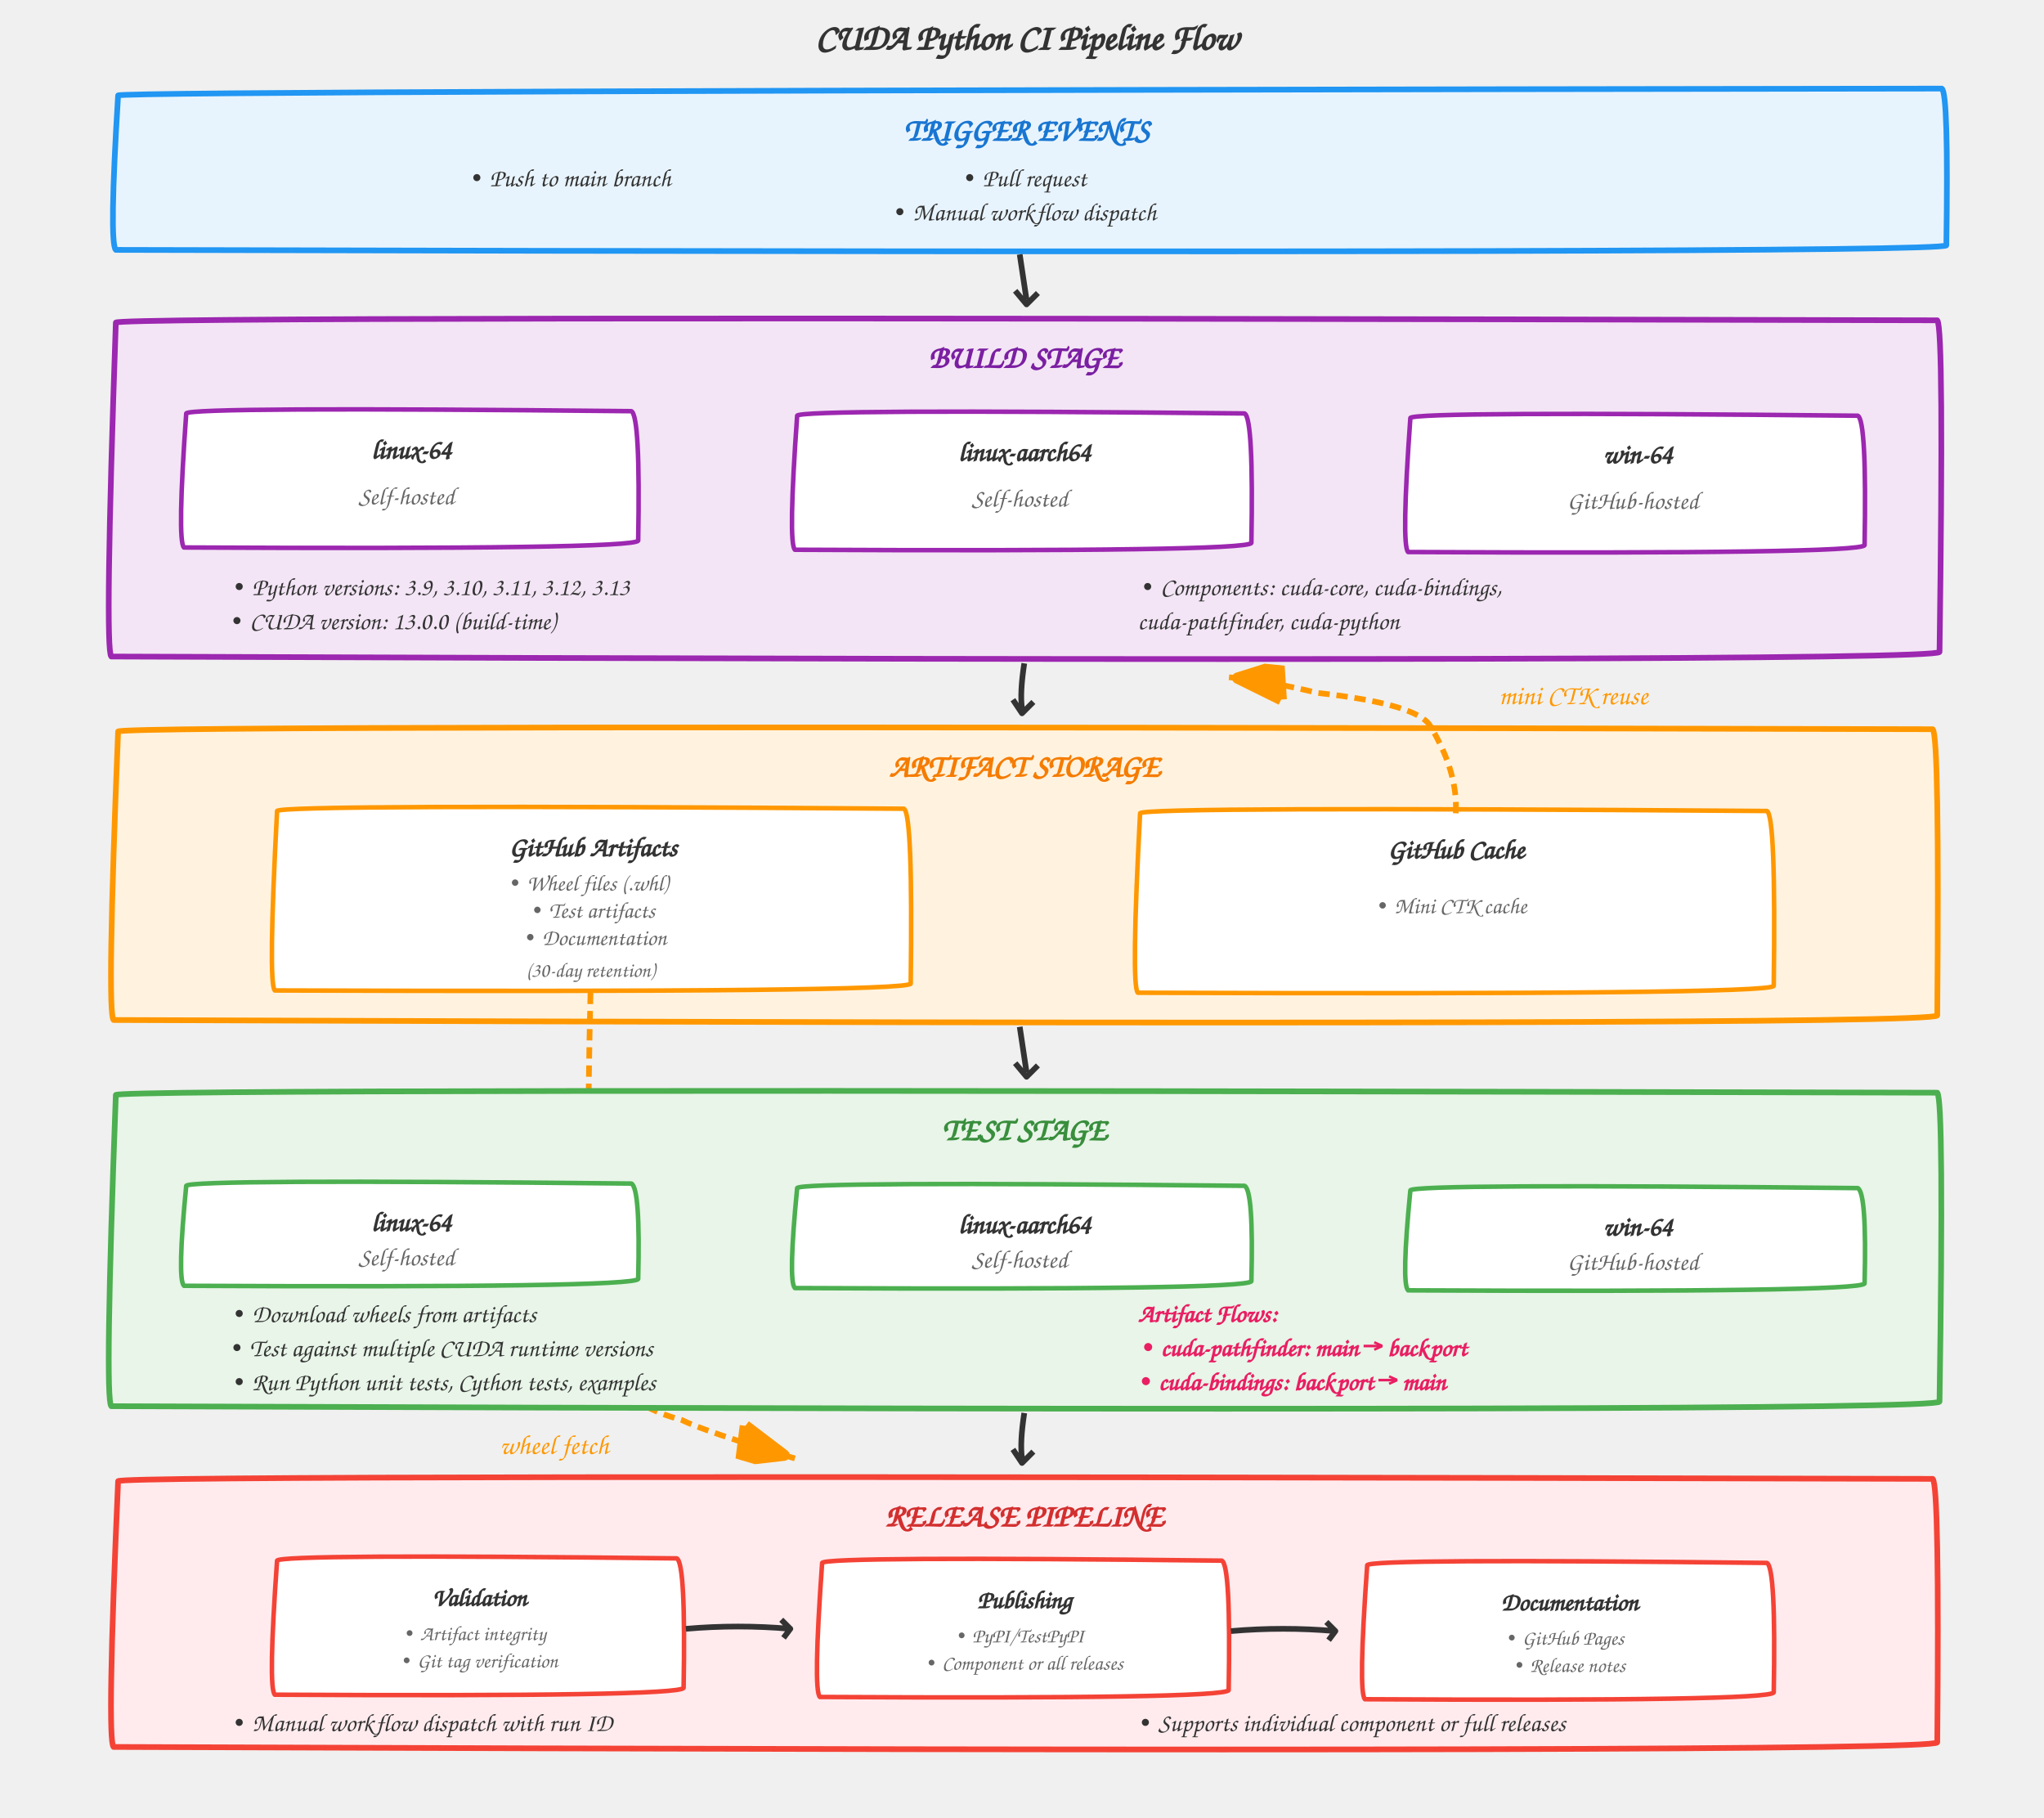
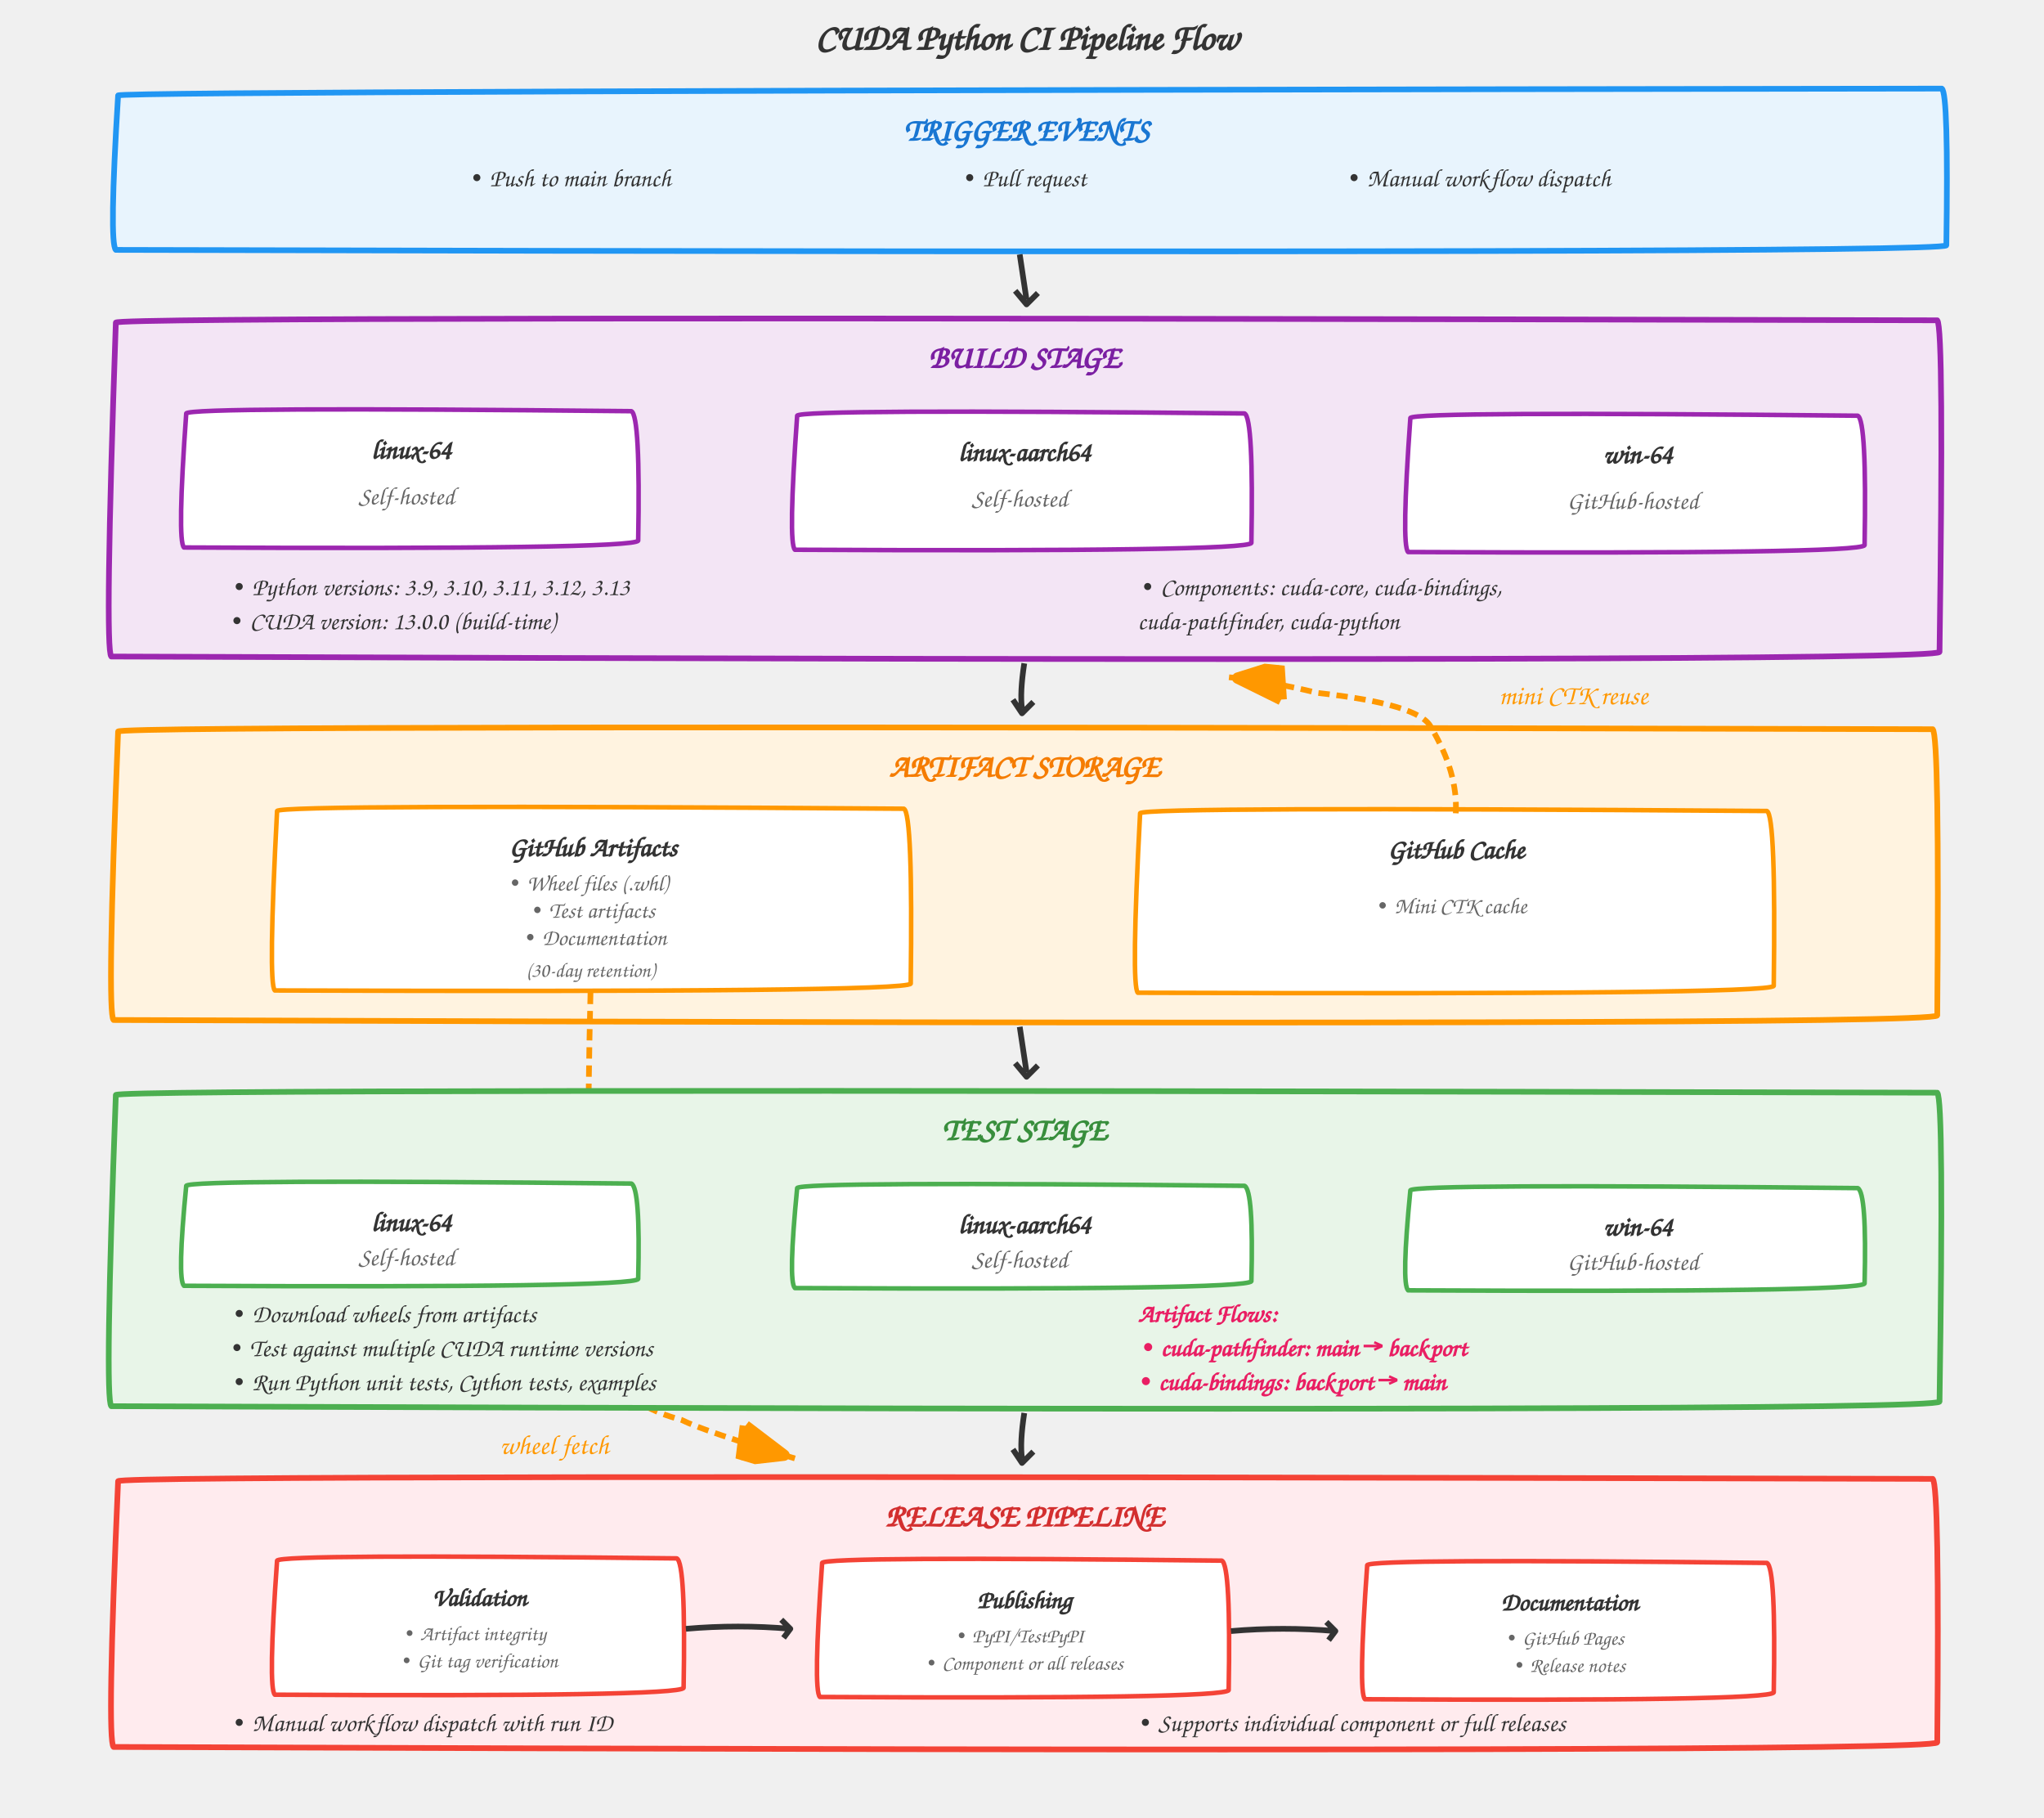
<svg xmlns="http://www.w3.org/2000/svg" viewBox="0 0 900 800" style="background-color: white;">
  <defs>
    <marker id="rougharrow" markerWidth="12" markerHeight="10" refX="11" refY="5" orient="auto">
      <path d="M1,2 L9,5 L2,8 L1,2" fill="none" stroke="#333" stroke-width="2" stroke-linejoin="round" />
    </marker>
    <marker id="orangearrow" markerWidth="12" markerHeight="8" refX="11" refY="5" orient="auto">
      <path d="M1,2 L9,5 L2,8 L1,2" fill="#FF9800" stroke="#FF9800" stroke-width="2" stroke-linejoin="round" />
    </marker>
  </defs>
  <text x="452" y="22" text-anchor="middle" font-family="Comic Sans MS, cursive, sans-serif" font-size="16" font-weight="bold" fill="#333">CUDA Python CI Pipeline Flow</text>
  <path d="M52,42 Q53,40 855,39 Q858,41 857,108 Q855,112 51,110 Q48,107 52,42 Z" fill="#e8f4fd" stroke="#2196F3" stroke-width="2.5" stroke-linejoin="round" />
  <text x="452" y="62" text-anchor="middle" font-family="Comic Sans MS, cursive, sans-serif" font-size="14" font-weight="bold" fill="#1976D2">TRIGGER EVENTS</text>
  <text x="251" y="82" text-anchor="middle" font-family="Comic Sans MS, cursive, sans-serif" font-size="11" fill="#333">• Push to main branch</text>
  <text x="451" y="82" text-anchor="middle" font-family="Comic Sans MS, cursive, sans-serif" font-size="11" fill="#333">• Pull request</text>
-   <text x="451" y="97" text-anchor="middle" font-family="Comic Sans MS, cursive, sans-serif" font-size="11" fill="#333">• Manual workflow dispatch</text>
+   <text x="651" y="82" text-anchor="middle" font-family="Comic Sans MS, cursive, sans-serif" font-size="11" fill="#333">• Manual workflow dispatch</text>
  <path d="M449,112 Q451,125 452,132 M447,128 L452,134 L457,129" stroke="#333" stroke-width="2.5" fill="none" stroke-linejoin="round" />
  <path d="M51,142 Q52,139 853,141 Q856,144 854,287 Q852,292 49,289 Q46,286 51,142 Z" fill="#f3e5f5" stroke="#9C27B0" stroke-width="2.5" stroke-linejoin="round" />
  <text x="451" y="162" text-anchor="middle" font-family="Comic Sans MS, cursive, sans-serif" font-size="14" font-weight="bold" fill="#7B1FA2">BUILD STAGE</text>
  <path d="M82,182 Q83,179 278,181 Q282,183 281,238 Q279,242 81,241 Q78,238 82,182 Z" fill="white" stroke="#9C27B0" stroke-width="2" stroke-linejoin="round" />
  <text x="181" y="202" text-anchor="middle" font-family="Comic Sans MS, cursive, sans-serif" font-size="12" font-weight="bold" fill="#333">linux-64</text>
  <text x="179" y="222" text-anchor="middle" font-family="Comic Sans MS, cursive, sans-serif" font-size="11" fill="#666">Self-hosted</text>
  <path d="M351,183 Q352,180 548,182 Q552,184 551,239 Q549,243 350,242 Q347,239 351,183 Z" fill="white" stroke="#9C27B0" stroke-width="2" stroke-linejoin="round" />
  <text x="451" y="203" text-anchor="middle" font-family="Comic Sans MS, cursive, sans-serif" font-size="12" font-weight="bold" fill="#333">linux-aarch64</text>
  <text x="449" y="223" text-anchor="middle" font-family="Comic Sans MS, cursive, sans-serif" font-size="11" fill="#666">Self-hosted</text>
  <path d="M621,184 Q622,181 818,183 Q822,185 821,240 Q819,244 620,243 Q617,240 621,184 Z" fill="white" stroke="#9C27B0" stroke-width="2" stroke-linejoin="round" />
  <text x="721" y="204" text-anchor="middle" font-family="Comic Sans MS, cursive, sans-serif" font-size="12" font-weight="bold" fill="#333">win-64</text>
  <text x="719" y="224" text-anchor="middle" font-family="Comic Sans MS, cursive, sans-serif" font-size="11" fill="#666">GitHub-hosted</text>
  <text x="102" y="262" text-anchor="start" font-family="Comic Sans MS, cursive, sans-serif" font-size="11" fill="#333">• Python versions: 3.9, 3.10, 3.11, 3.12, 3.13</text>
  <text x="101" y="277" text-anchor="start" font-family="Comic Sans MS, cursive, sans-serif" font-size="11" fill="#333">• CUDA version: 13.0.0 (build-time)</text>
  <text x="502" y="262" text-anchor="start" font-family="Comic Sans MS, cursive, sans-serif" font-size="11" fill="#333">• Components: cuda-core, cuda-bindings,</text>
  <text x="501" y="277" text-anchor="start" font-family="Comic Sans MS, cursive, sans-serif" font-size="11" fill="#333">  cuda-pathfinder, cuda-python</text>
  <path d="M451,292 Q449,305 450,312 M446,308 L450,314 L455,309" stroke="#333" stroke-width="2.5" fill="none" stroke-linejoin="round" />
  <path d="M52,322 Q53,319 851,321 Q854,324 853,447 Q851,452 50,449 Q47,446 52,322 Z" fill="#fff3e0" stroke="#FF9800" stroke-width="2.5" stroke-linejoin="round" />
  <text x="451" y="342" text-anchor="middle" font-family="Comic Sans MS, cursive, sans-serif" font-size="14" font-weight="bold" fill="#F57C00">ARTIFACT STORAGE</text>
  <path d="M122,357 Q123,354 398,356 Q402,358 401,433 Q399,437 121,436 Q118,433 122,357 Z" fill="white" stroke="#FF9800" stroke-width="2" stroke-linejoin="round" />
  <text x="261" y="377" text-anchor="middle" font-family="Comic Sans MS, cursive, sans-serif" font-size="12" font-weight="bold" fill="#333">GitHub Artifacts</text>
  <text x="259" y="392" text-anchor="middle" font-family="Comic Sans MS, cursive, sans-serif" font-size="10" fill="#666">• Wheel files (.whl)</text>
  <text x="261" y="404" text-anchor="middle" font-family="Comic Sans MS, cursive, sans-serif" font-size="10" fill="#666">• Test artifacts</text>
  <text x="262" y="416" text-anchor="middle" font-family="Comic Sans MS, cursive, sans-serif" font-size="10" fill="#666">• Documentation</text>
  <text x="260" y="430" text-anchor="middle" font-family="Comic Sans MS, cursive, sans-serif" font-size="9" fill="#666">(30-day retention)</text>
  <path d="M502,358 Q503,355 778,357 Q782,359 781,434 Q779,438 501,437 Q498,434 502,358 Z" fill="white" stroke="#FF9800" stroke-width="2" stroke-linejoin="round" />
  <text x="641" y="378" text-anchor="middle" font-family="Comic Sans MS, cursive, sans-serif" font-size="12" font-weight="bold" fill="#333">GitHub Cache</text>
  <text x="639" y="402" text-anchor="middle" font-family="Comic Sans MS, cursive, sans-serif" font-size="10" fill="#666">• Mini CTK cache</text>
  <path d="M449,452 Q451,465 452,472 M447,468 L452,474 L457,469" stroke="#333" stroke-width="2.5" fill="none" stroke-linejoin="round" />
  <path d="M641,358 Q642,340 630,320 Q625,310 580,305 Q560,300 540,298" stroke="#FF9800" stroke-width="2.5" fill="none" stroke-linejoin="round" marker-end="url(#orangearrow)" stroke-dasharray="5,3" />
  <text x="660" y="310" font-family="Comic Sans MS, cursive, sans-serif" font-size="12" fill="#FF9800">mini CTK reuse</text>
  <path d="M260,437 Q258,520 260,580 Q262,615 300,625 Q310,630 350,642" stroke="#FF9800" stroke-width="2.5" fill="none" stroke-linejoin="round" marker-end="url(#orangearrow)" stroke-dasharray="5,3" />
  <text x="220" y="640" font-family="Comic Sans MS, cursive, sans-serif" font-size="12" fill="#FF9800">wheel fetch</text>
  <path d="M51,482 Q52,479 853,481 Q856,484 854,617 Q852,622 49,619 Q46,616 51,482 Z" fill="#e8f5e8" stroke="#4CAF50" stroke-width="2.5" stroke-linejoin="round" />
  <text x="451" y="502" text-anchor="middle" font-family="Comic Sans MS, cursive, sans-serif" font-size="14" font-weight="bold" fill="#388E3C">TEST STAGE</text>
  <path d="M82,522 Q83,519 278,521 Q282,523 281,563 Q279,567 81,566 Q78,563 82,522 Z" fill="white" stroke="#4CAF50" stroke-width="2" stroke-linejoin="round" />
  <text x="181" y="542" text-anchor="middle" font-family="Comic Sans MS, cursive, sans-serif" font-size="12" font-weight="bold" fill="#333">linux-64</text>
  <text x="179" y="557" text-anchor="middle" font-family="Comic Sans MS, cursive, sans-serif" font-size="11" fill="#666">Self-hosted</text>
  <path d="M351,523 Q352,520 548,522 Q552,524 551,564 Q549,568 350,567 Q347,564 351,523 Z" fill="white" stroke="#4CAF50" stroke-width="2" stroke-linejoin="round" />
  <text x="451" y="543" text-anchor="middle" font-family="Comic Sans MS, cursive, sans-serif" font-size="12" font-weight="bold" fill="#333">linux-aarch64</text>
  <text x="449" y="558" text-anchor="middle" font-family="Comic Sans MS, cursive, sans-serif" font-size="11" fill="#666">Self-hosted</text>
  <path d="M621,524 Q622,521 818,523 Q822,525 821,565 Q819,569 620,568 Q617,565 621,524 Z" fill="white" stroke="#4CAF50" stroke-width="2" stroke-linejoin="round" />
  <text x="721" y="544" text-anchor="middle" font-family="Comic Sans MS, cursive, sans-serif" font-size="12" font-weight="bold" fill="#333">win-64</text>
  <text x="719" y="559" text-anchor="middle" font-family="Comic Sans MS, cursive, sans-serif" font-size="11" fill="#666">GitHub-hosted</text>
  <text x="102" y="582" text-anchor="start" font-family="Comic Sans MS, cursive, sans-serif" font-size="11" fill="#333">• Download wheels from artifacts</text>
  <text x="101" y="597" text-anchor="start" font-family="Comic Sans MS, cursive, sans-serif" font-size="11" fill="#333">• Test against multiple CUDA runtime versions</text>
  <text x="102" y="612" text-anchor="start" font-family="Comic Sans MS, cursive, sans-serif" font-size="11" fill="#333">• Run Python unit tests, Cython tests, examples</text>
  <text x="501" y="582" text-anchor="start" font-family="Comic Sans MS, cursive, sans-serif" font-size="11" fill="#E91E63" font-weight="bold">Artifact Flows:</text>
  <text x="502" y="597" text-anchor="start" font-family="Comic Sans MS, cursive, sans-serif" font-size="11" fill="#E91E63" font-weight="bold">• cuda-pathfinder: main → backport</text>
  <text x="501" y="612" text-anchor="start" font-family="Comic Sans MS, cursive, sans-serif" font-size="11" fill="#E91E63" font-weight="bold">• cuda-bindings: backport → main</text>
  <path d="M451,622 Q449,635 450,642 M446,638 L450,644 L455,639" stroke="#333" stroke-width="2.5" fill="none" stroke-linejoin="round" />
  <path d="M52,652 Q53,649 851,651 Q854,654 853,767 Q851,772 50,769 Q47,766 52,652 Z" fill="#ffebee" stroke="#f44336" stroke-width="2.5" stroke-linejoin="round" />
  <text x="451" y="672" text-anchor="middle" font-family="Comic Sans MS, cursive, sans-serif" font-size="14" font-weight="bold" fill="#D32F2F">RELEASE PIPELINE</text>
  <path d="M122,687 Q123,684 298,686 Q302,688 301,743 Q299,747 121,746 Q118,743 122,687 Z" fill="white" stroke="#f44336" stroke-width="2" stroke-linejoin="round" />
  <text x="211" y="707" text-anchor="middle" font-family="Comic Sans MS, cursive, sans-serif" font-size="11" font-weight="bold" fill="#333">Validation</text>
  <text x="209" y="722" text-anchor="middle" font-family="Comic Sans MS, cursive, sans-serif" font-size="9" fill="#666">• Artifact integrity</text>
  <text x="211" y="734" text-anchor="middle" font-family="Comic Sans MS, cursive, sans-serif" font-size="9" fill="#666">• Git tag verification</text>
  <path d="M302,717 Q325,715 348,717 M344,713 L348,717 L345,721" stroke="#333" stroke-width="2.5" fill="none" stroke-linejoin="round" />
  <path d="M362,688 Q363,685 538,687 Q542,689 541,744 Q539,748 361,747 Q358,744 362,688 Z" fill="white" stroke="#f44336" stroke-width="2" stroke-linejoin="round" />
  <text x="451" y="708" text-anchor="middle" font-family="Comic Sans MS, cursive, sans-serif" font-size="11" font-weight="bold" fill="#333">Publishing</text>
  <text x="449" y="723" text-anchor="middle" font-family="Comic Sans MS, cursive, sans-serif" font-size="9" fill="#666">• PyPI/TestPyPI</text>
  <text x="451" y="735" text-anchor="middle" font-family="Comic Sans MS, cursive, sans-serif" font-size="9" fill="#666">• Component or all releases</text>
  <path d="M542,718 Q565,716 588,718 M584,714 L588,718 L585,722" stroke="#333" stroke-width="2.5" fill="none" stroke-linejoin="round" />
  <path d="M602,689 Q603,686 778,688 Q782,690 781,745 Q779,749 601,748 Q598,745 602,689 Z" fill="white" stroke="#f44336" stroke-width="2" stroke-linejoin="round" />
  <text x="691" y="709" text-anchor="middle" font-family="Comic Sans MS, cursive, sans-serif" font-size="11" font-weight="bold" fill="#333">Documentation</text>
  <text x="689" y="724" text-anchor="middle" font-family="Comic Sans MS, cursive, sans-serif" font-size="9" fill="#666">• GitHub Pages</text>
  <text x="691" y="736" text-anchor="middle" font-family="Comic Sans MS, cursive, sans-serif" font-size="9" fill="#666">• Release notes</text>
  <text x="102" y="762" text-anchor="start" font-family="Comic Sans MS, cursive, sans-serif" font-size="11" fill="#333">• Manual workflow dispatch with run ID</text>
  <text x="501" y="762" text-anchor="start" font-family="Comic Sans MS, cursive, sans-serif" font-size="11" fill="#333">• Supports individual component or full releases</text>
</svg>
